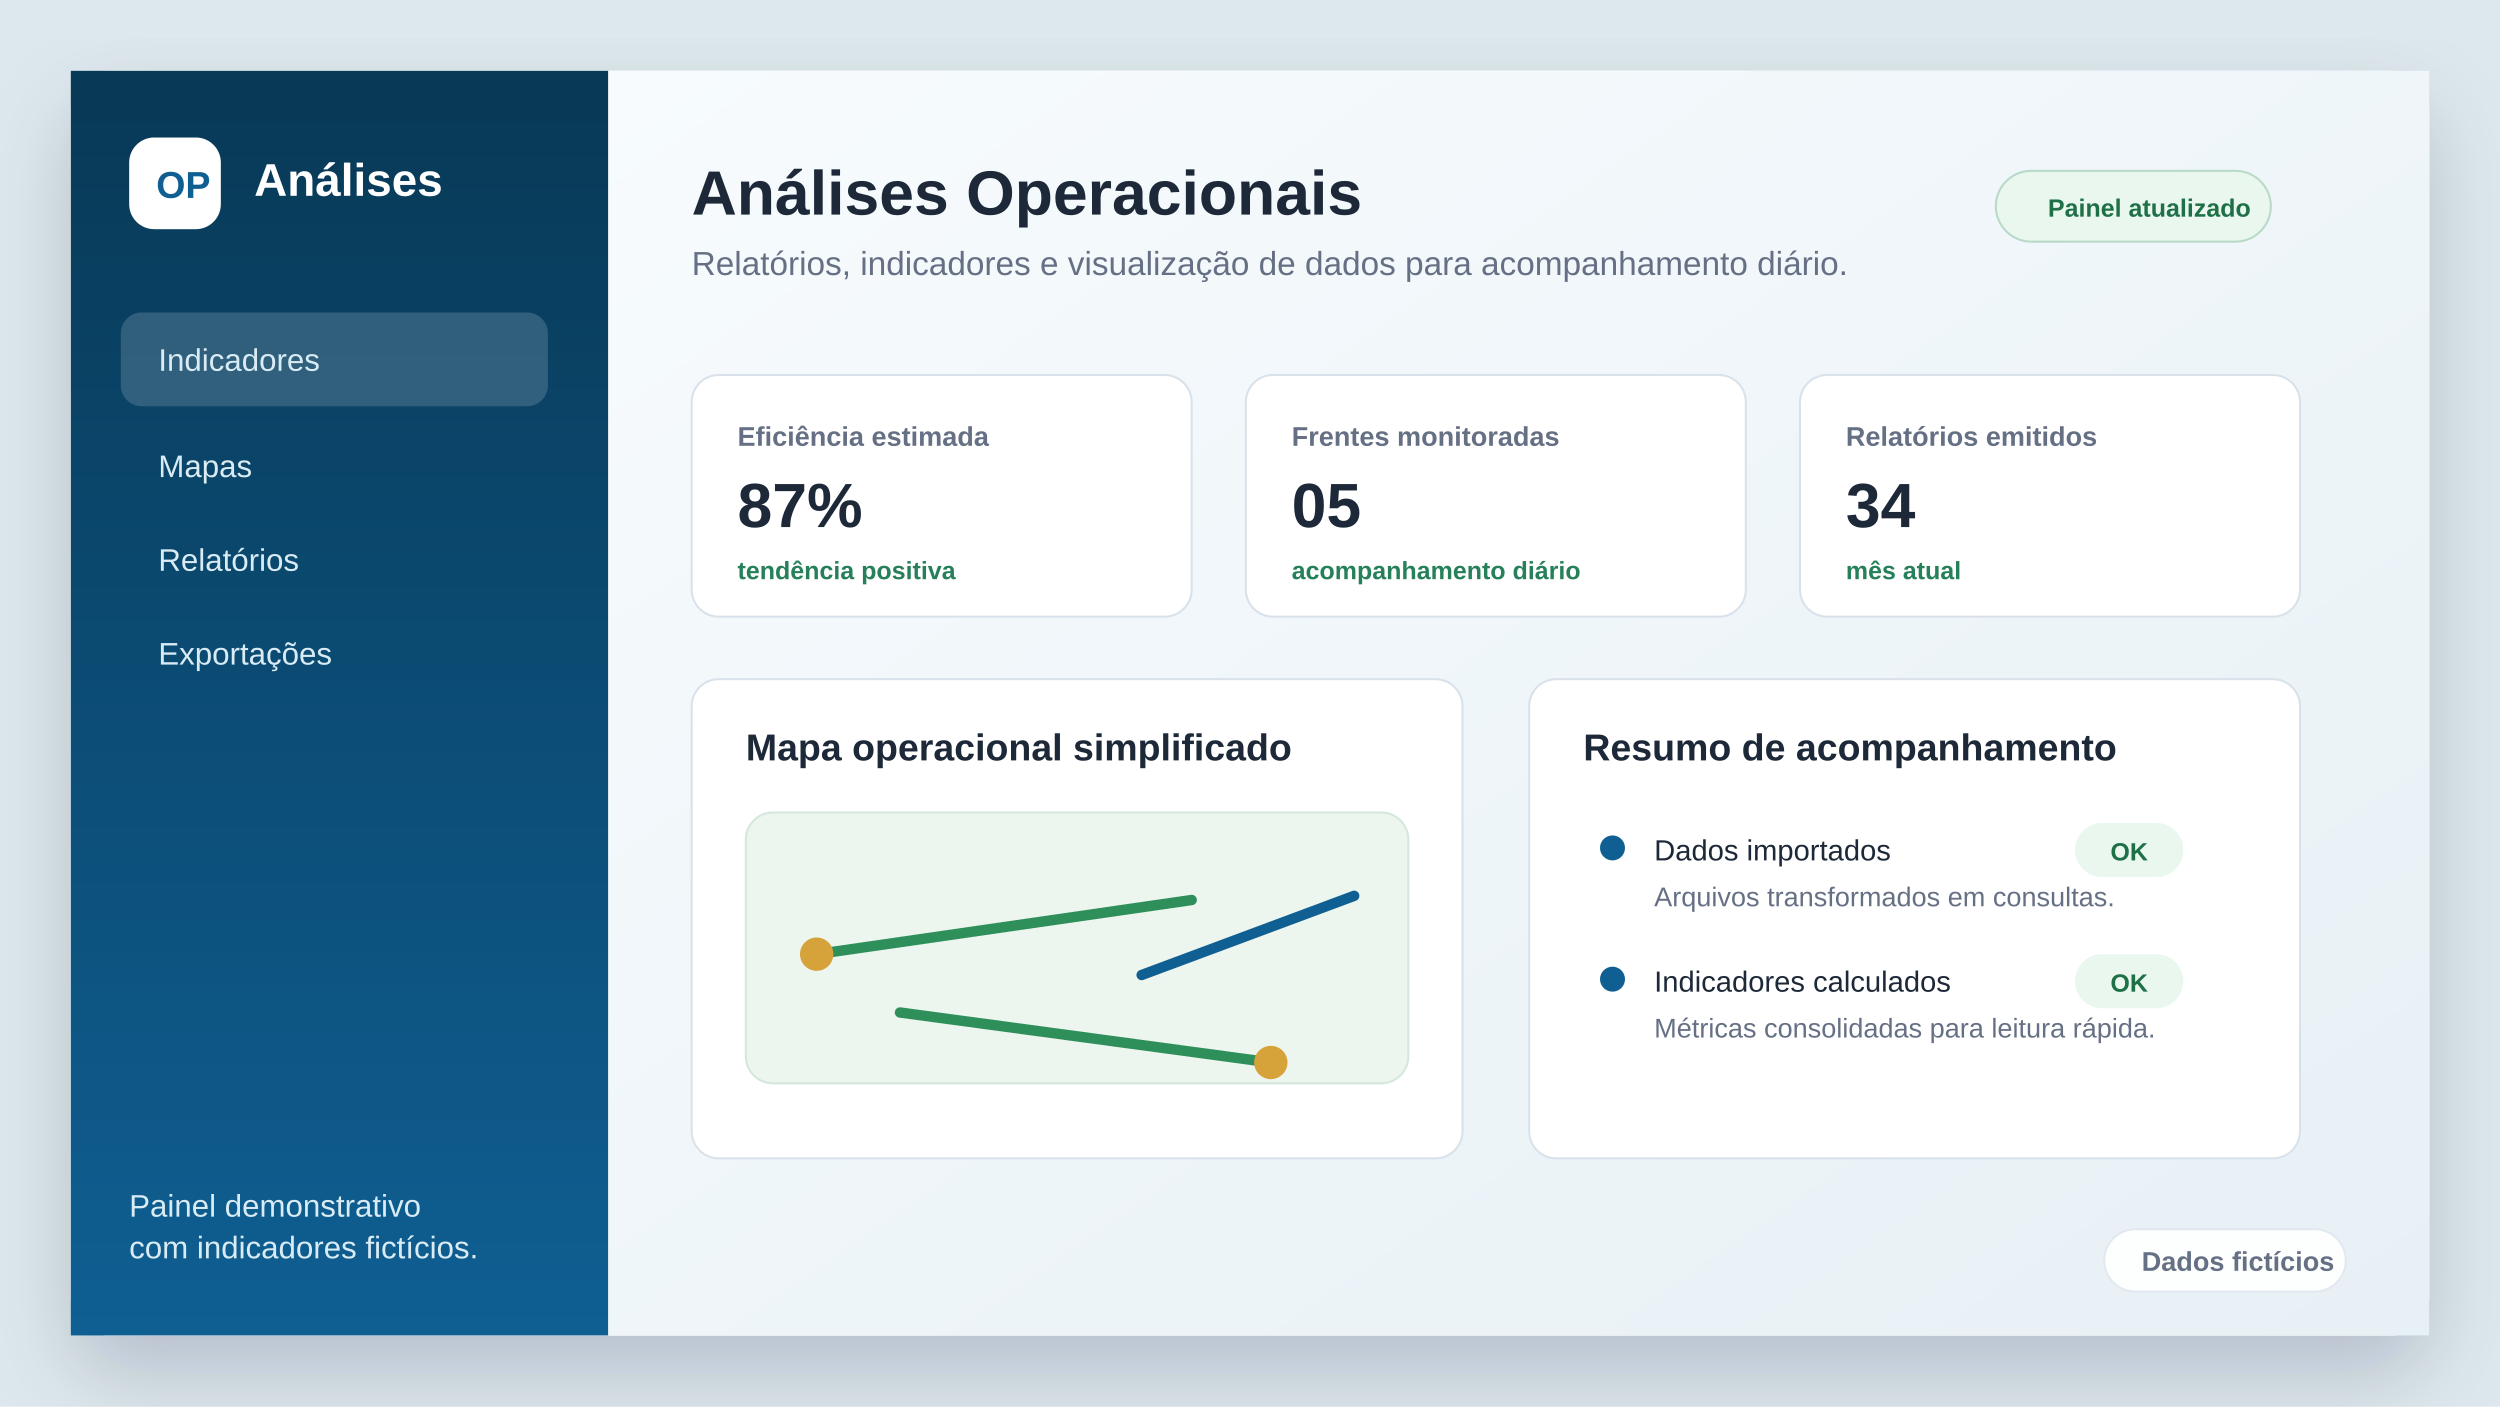
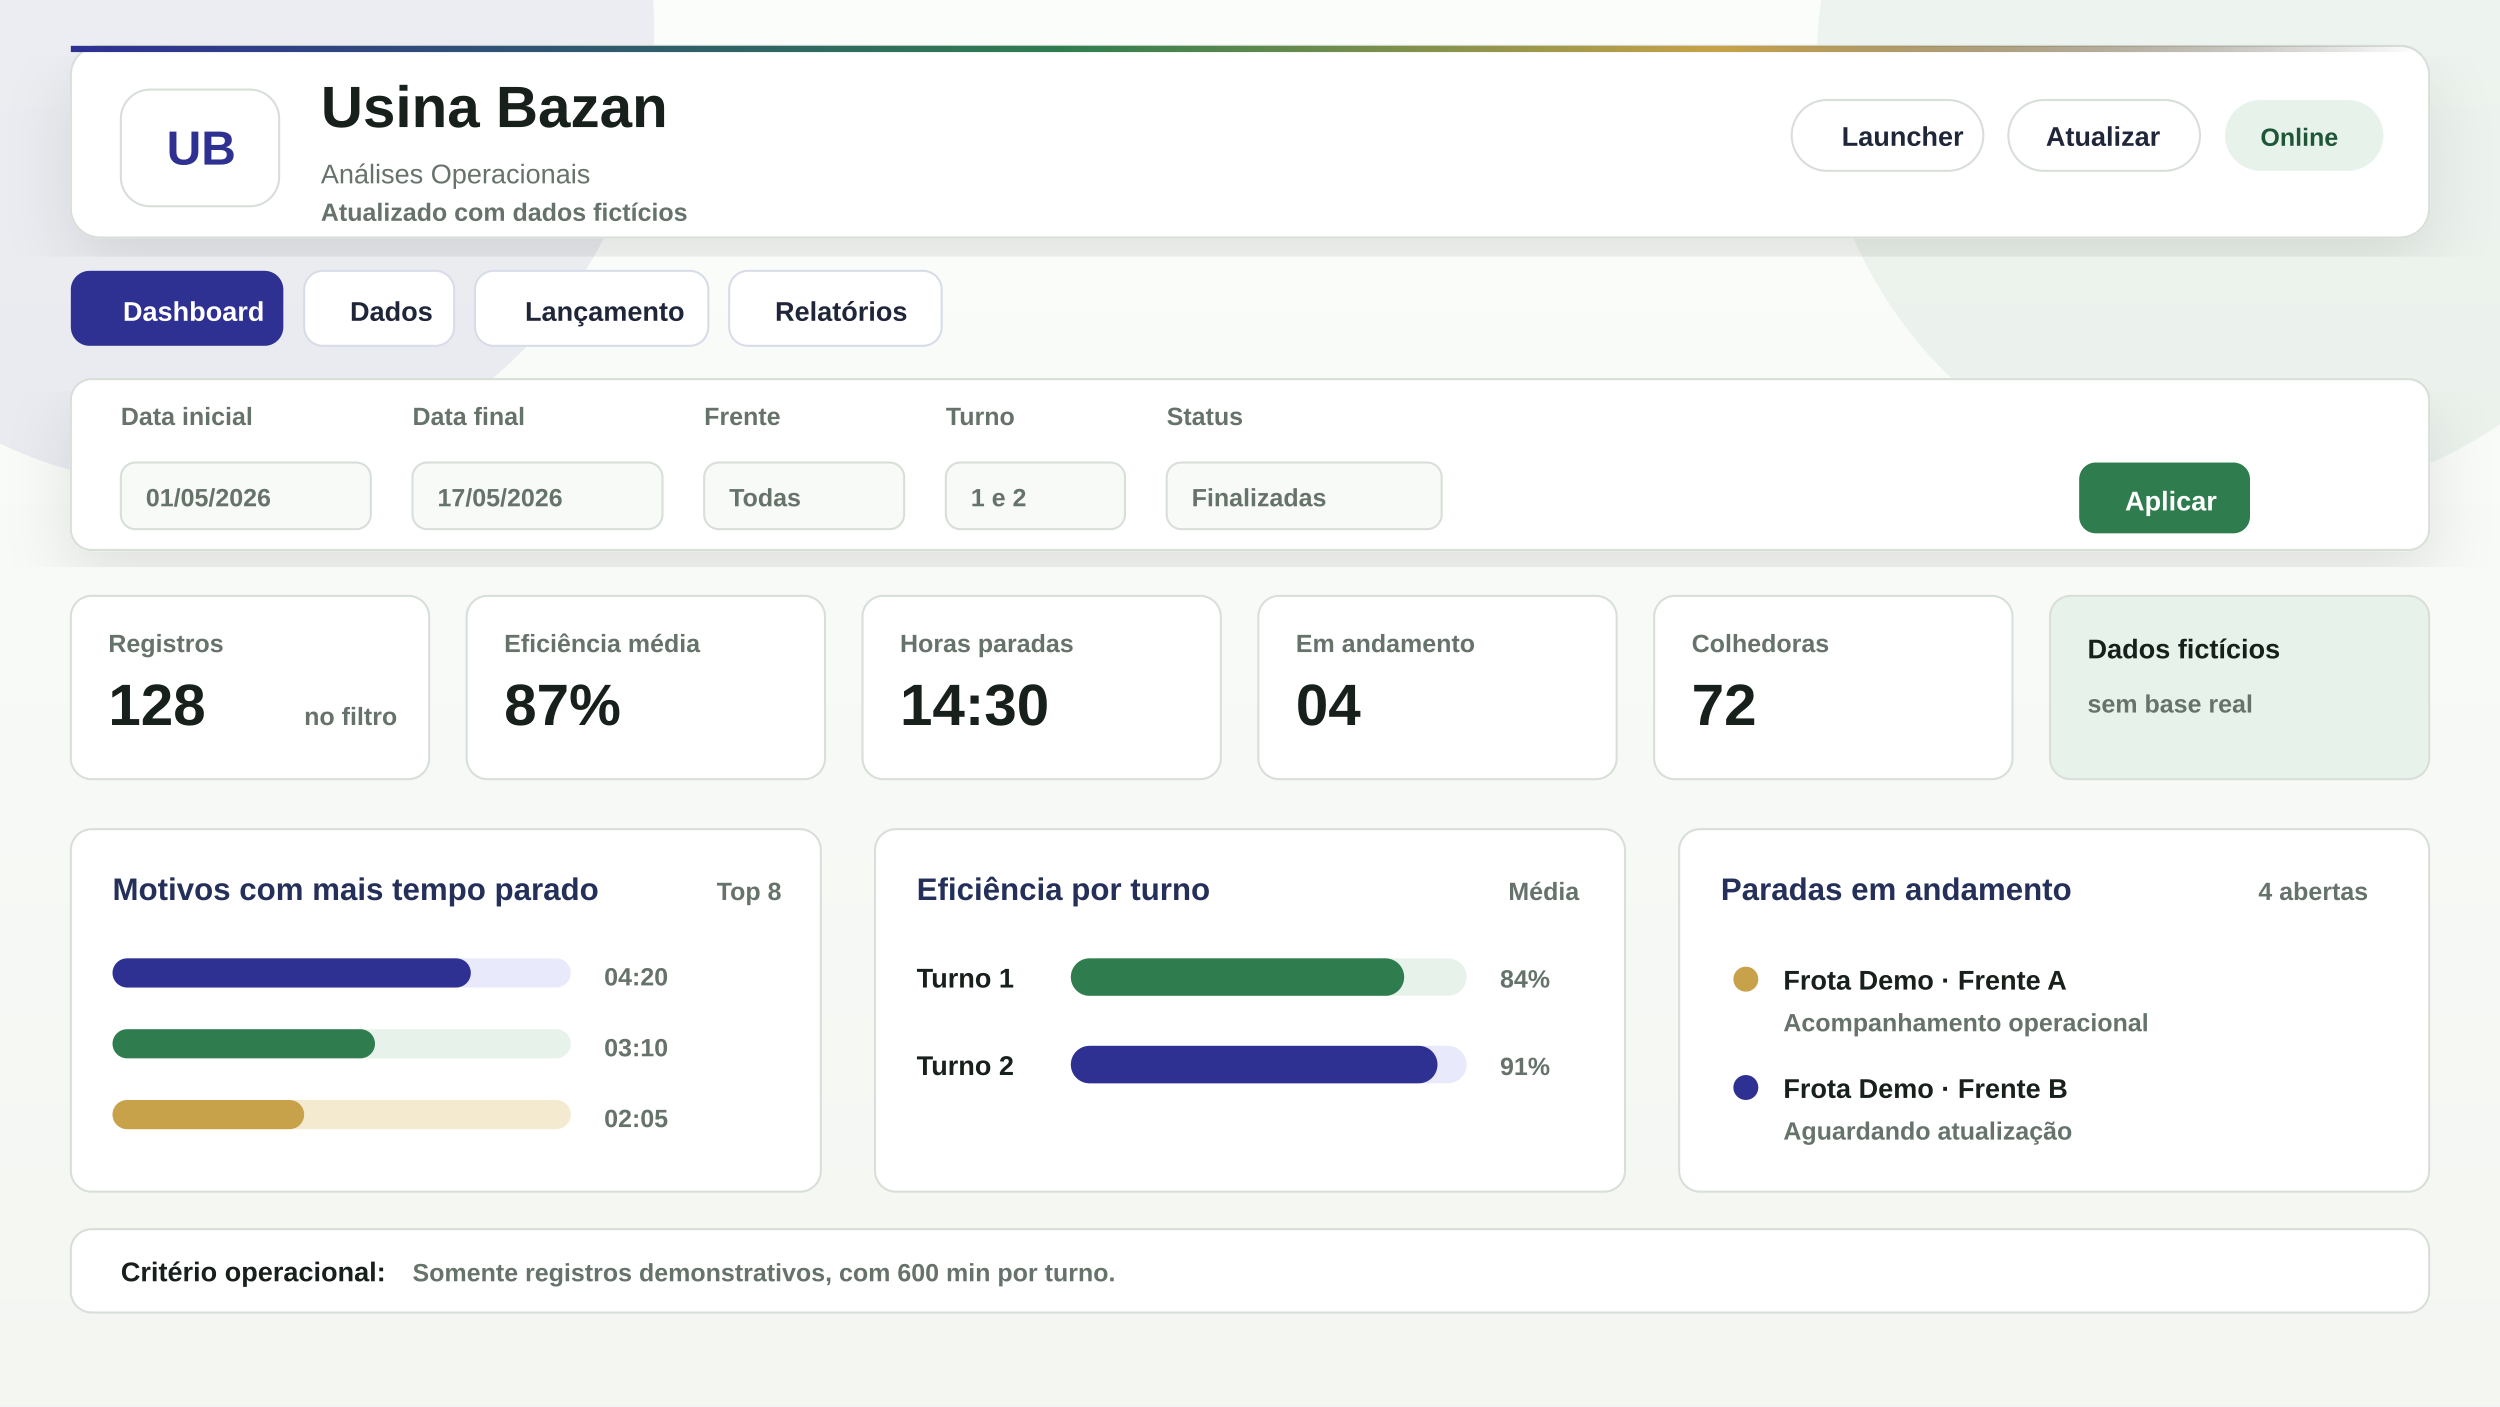
- <svg xmlns="http://www.w3.org/2000/svg" width="1200" height="675" viewBox="0 0 1200 675" role="img" aria-label="Tela demonstrativa do painel de análises operacionais">
+ <svg xmlns="http://www.w3.org/2000/svg" width="1200" height="675" viewBox="0 0 1200 675" role="img" aria-label="Tela demonstrativa das análises operacionais">
  <defs>
-     <linearGradient id="bg" x1="0" x2="1" y1="0" y2="1">
-       <stop offset="0" stop-color="#f7fbfd" />
-       <stop offset="1" stop-color="#e7f0f5" />
+     <linearGradient id="bg" x1="0" x2="0" y1="0" y2="1">
+       <stop offset="0" stop-color="#fbfdfb" />
+       <stop offset="1" stop-color="#f4f6f2" />
    </linearGradient>
-     <linearGradient id="side" x1="0" x2="0" y1="0" y2="1">
-       <stop offset="0" stop-color="#083956" />
-       <stop offset="1" stop-color="#0f5f93" />
+     <linearGradient id="accent" x1="0" x2="1">
+       <stop offset="0" stop-color="#2f3192" />
+       <stop offset="0.42" stop-color="#2f7d4f" />
+       <stop offset="0.70" stop-color="#c8a24a" />
+       <stop offset="1" stop-color="transparent" />
    </linearGradient>
-     <filter id="shadow" x="-20%" y="-20%" width="140%" height="140%">
-       <feDropShadow dx="0" dy="18" stdDeviation="20" flood-color="#101828" flood-opacity="0.18" />
+     <filter id="shadow">
+       <feDropShadow dx="0" dy="14" stdDeviation="16" flood-color="#171b1f" flood-opacity="0.10" />
    </filter>
-     <style>.title{font:700 30px 'Segoe UI',Arial,sans-serif;fill:#1d2939}.sub{font:400 16px 'Segoe UI',Arial,sans-serif;fill:#667085}.nav{font:500 15px 'Segoe UI',Arial,sans-serif;fill:#d9ecf5}.metric-label{font:600 13px 'Segoe UI',Arial,sans-serif;fill:#667085}.metric{font:800 30px 'Segoe UI',Arial,sans-serif;fill:#1d2939}.hint{font:700 12px 'Segoe UI',Arial,sans-serif;fill:#26805a}.panel{font:700 18px 'Segoe UI',Arial,sans-serif;fill:#1d2939}.body{font:500 14px 'Segoe UI',Arial,sans-serif;fill:#1d2939}.muted{font:400 13px 'Segoe UI',Arial,sans-serif;fill:#667085}.badge{font:700 12px 'Segoe UI',Arial,sans-serif;fill:#1e7047}.mark{font:800 18px 'Segoe UI',Arial,sans-serif;fill:#0f5f93}.brand{font:700 22px 'Segoe UI',Arial,sans-serif;fill:white}</style>
+     <style>.h1{font:750 28px 'Segoe UI',Arial,sans-serif;fill:#17201b}.h2{font:800 15px 'Segoe UI',Arial,sans-serif;fill:#24305a}.h3{font:750 15px 'Segoe UI',Arial,sans-serif;fill:#17201b}.p{font:400 13px 'Segoe UI',Arial,sans-serif;fill:#66736b}.small{font:600 12px 'Segoe UI',Arial,sans-serif;fill:#66736b}.tab{font:850 13px 'Segoe UI',Arial,sans-serif;fill:#20263a}.tabOn{font:850 13px 'Segoe UI',Arial,sans-serif;fill:#fff}.label{font:700 12px 'Segoe UI',Arial,sans-serif;fill:#66736b}.value{font:850 28px 'Segoe UI',Arial,sans-serif;fill:#17201b}.badge{font:850 12px 'Segoe UI',Arial,sans-serif;fill:#1f5638}.btn{font:850 13px 'Segoe UI',Arial,sans-serif;fill:#fff}.brand{font:900 23px 'Segoe UI',Arial,sans-serif;fill:#2f3192}.body{font:650 13px 'Segoe UI',Arial,sans-serif;fill:#17201b}</style>
  </defs>
-   <rect width="1200" height="675" fill="#dde8ee" />
-   <rect x="34" y="34" width="1132" height="607" rx="18" fill="white" filter="url(#shadow)" />
-   <rect x="34" y="34" width="258" height="607" fill="url(#side)" />
-   <rect x="62" y="66" width="44" height="44" rx="12" fill="white" />
-   <text x="75" y="95" class="mark">OP</text>
-   <text x="122" y="94" class="brand">Análises</text>
-   <rect x="58" y="150" width="205" height="45" rx="10" fill="white" opacity="0.16" />
-   <text x="76" y="178" class="nav" fill="white">Indicadores</text>
-   <text x="76" y="229" class="nav">Mapas</text>
-   <text x="76" y="274" class="nav">Relatórios</text>
-   <text x="76" y="319" class="nav">Exportações</text>
-   <text x="62" y="584" class="nav" font-size="13">Painel demonstrativo</text>
-   <text x="62" y="604" class="nav" font-size="13">com indicadores fictícios.</text>
-   <rect x="292" y="34" width="874" height="607" fill="url(#bg)" />
-   <text x="332" y="103" class="title">Análises Operacionais</text>
-   <text x="332" y="132" class="sub">Relatórios, indicadores e visualização de dados para acompanhamento diário.</text>
-   <rect x="958" y="82" width="132" height="34" rx="17" fill="#e9f7ef" stroke="#b9d9c9" />
-   <text x="983" y="104" class="badge">Painel atualizado</text>
-   <g>
-     <rect x="332" y="180" width="240" height="116" rx="13" fill="white" stroke="#d9e2ea" />
-     <text x="354" y="214" class="metric-label">Eficiência estimada</text>
-     <text x="354" y="253" class="metric">87%</text>
-     <text x="354" y="278" class="hint">tendência positiva</text>
+   <rect width="1200" height="675" fill="url(#bg)" />
+   <circle cx="94" cy="14" r="220" fill="#2f3192" opacity="0.08" />
+   <circle cx="1082" cy="30" r="210" fill="#2f7d4f" opacity="0.07" />
+   <rect x="34" y="22" width="1132" height="92" rx="14" fill="#ffffff" stroke="#d8ded8" filter="url(#shadow)" />
+   <rect x="34" y="22" width="1132" height="3" fill="url(#accent)" />
+   <rect x="58" y="43" width="76" height="56" rx="14" fill="#ffffff" stroke="#d8ded8" />
+   <text x="80" y="79" class="brand">UB</text>
+   <text x="154" y="61" class="h1">Usina Bazan</text>
+   <text x="154" y="88" class="p">Análises Operacionais</text>
+   <text x="154" y="106" class="small">Atualizado com dados fictícios</text>
+   <rect x="860" y="48" width="92" height="34" rx="17" fill="#ffffff" stroke="#d8ded8" />
+   <text x="884" y="70" class="tab">Launcher</text>
+   <rect x="964" y="48" width="92" height="34" rx="17" fill="#ffffff" stroke="#d8ded8" />
+   <text x="982" y="70" class="tab">Atualizar</text>
+   <rect x="1068" y="48" width="76" height="34" rx="17" fill="#e7f2ea" />
+   <text x="1085" y="70" class="badge">Online</text>
+   <g transform="translate(34 130)">
+     <rect x="0" y="0" width="102" height="36" rx="9" fill="#2f3192" />
+     <text x="25" y="24" class="tabOn">Dashboard</text>
+     <rect x="112" y="0" width="72" height="36" rx="9" fill="#fff" stroke="#d7dce8" />
+     <text x="134" y="24" class="tab">Dados</text>
+     <rect x="194" y="0" width="112" height="36" rx="9" fill="#fff" stroke="#d7dce8" />
+     <text x="218" y="24" class="tab">Lançamento</text>
+     <rect x="316" y="0" width="102" height="36" rx="9" fill="#fff" stroke="#d7dce8" />
+     <text x="338" y="24" class="tab">Relatórios</text>
  </g>
-   <g>
-     <rect x="598" y="180" width="240" height="116" rx="13" fill="white" stroke="#d9e2ea" />
-     <text x="620" y="214" class="metric-label">Frentes monitoradas</text>
-     <text x="620" y="253" class="metric">05</text>
-     <text x="620" y="278" class="hint">acompanhamento diário</text>
+   <rect x="34" y="182" width="1132" height="82" rx="10" fill="#ffffff" stroke="#d8ded8" filter="url(#shadow)" />
+   <g transform="translate(58 204)">
+     <text class="label">Data inicial</text>
+     <rect y="18" width="120" height="32" rx="7" fill="#f8faf7" stroke="#d8ded8" />
+     <text x="12" y="39" class="small">01/05/2026</text>
+     <text x="140" class="label">Data final</text>
+     <rect x="140" y="18" width="120" height="32" rx="7" fill="#f8faf7" stroke="#d8ded8" />
+     <text x="152" y="39" class="small">17/05/2026</text>
+     <text x="280" class="label">Frente</text>
+     <rect x="280" y="18" width="96" height="32" rx="7" fill="#f8faf7" stroke="#d8ded8" />
+     <text x="292" y="39" class="small">Todas</text>
+     <text x="396" class="label">Turno</text>
+     <rect x="396" y="18" width="86" height="32" rx="7" fill="#f8faf7" stroke="#d8ded8" />
+     <text x="408" y="39" class="small">1 e 2</text>
+     <text x="502" class="label">Status</text>
+     <rect x="502" y="18" width="132" height="32" rx="7" fill="#f8faf7" stroke="#d8ded8" />
+     <text x="514" y="39" class="small">Finalizadas</text>
+     <rect x="940" y="18" width="82" height="34" rx="8" fill="#2f7d4f" />
+     <text x="962" y="41" class="btn">Aplicar</text>
  </g>
-   <g>
-     <rect x="864" y="180" width="240" height="116" rx="13" fill="white" stroke="#d9e2ea" />
-     <text x="886" y="214" class="metric-label">Relatórios emitidos</text>
-     <text x="886" y="253" class="metric">34</text>
-     <text x="886" y="278" class="hint">mês atual</text>
+   <g transform="translate(34 286)">
+     <rect width="172" height="88" rx="10" fill="#ffffff" stroke="#d8ded8" />
+     <text x="18" y="27" class="label">Registros</text>
+     <text x="18" y="62" class="value">128</text>
+     <text x="112" y="62" class="small">no filtro</text>
+     <rect x="190" width="172" height="88" rx="10" fill="#ffffff" stroke="#d8ded8" />
+     <text x="208" y="27" class="label">Eficiência média</text>
+     <text x="208" y="62" class="value" fill="#1f5638">87%</text>
+     <rect x="380" width="172" height="88" rx="10" fill="#ffffff" stroke="#d8ded8" />
+     <text x="398" y="27" class="label">Horas paradas</text>
+     <text x="398" y="62" class="value" fill="#20246f">14:30</text>
+     <rect x="570" width="172" height="88" rx="10" fill="#ffffff" stroke="#d8ded8" />
+     <text x="588" y="27" class="label">Em andamento</text>
+     <text x="588" y="62" class="value" fill="#a17114">04</text>
+     <rect x="760" width="172" height="88" rx="10" fill="#ffffff" stroke="#d8ded8" />
+     <text x="778" y="27" class="label">Colhedoras</text>
+     <text x="778" y="62" class="value">72</text>
+     <rect x="950" width="182" height="88" rx="10" fill="#e7f2ea" stroke="#d8ded8" />
+     <text x="968" y="30" class="body">Dados fictícios</text>
+     <text x="968" y="56" class="small">sem base real</text>
  </g>
-   <rect x="332" y="326" width="370" height="230" rx="13" fill="white" stroke="#d9e2ea" />
-   <text x="358" y="365" class="panel">Mapa operacional simplificado</text>
-   <rect x="358" y="390" width="318" height="130" rx="13" fill="#edf5ef" stroke="#d5e7dc" />
-   <line x1="392" y1="458" x2="572" y2="432" stroke="#2f8f5b" stroke-width="5" stroke-linecap="round" />
-   <line x1="432" y1="486" x2="610" y2="510" stroke="#2f8f5b" stroke-width="5" stroke-linecap="round" />
-   <line x1="548" y1="468" x2="650" y2="430" stroke="#0f5f93" stroke-width="5" stroke-linecap="round" />
-   <circle cx="392" cy="458" r="8" fill="#d6a23a" />
-   <circle cx="610" cy="510" r="8" fill="#d6a23a" />
-   <rect x="734" y="326" width="370" height="230" rx="13" fill="white" stroke="#d9e2ea" />
-   <text x="760" y="365" class="panel">Resumo de acompanhamento</text>
-   <circle cx="774" cy="407" r="6" fill="#0f5f93" />
-   <text x="794" y="413" class="body">Dados importados</text>
-   <text x="794" y="435" class="muted">Arquivos transformados em consultas.</text>
-   <rect x="996" y="395" width="52" height="26" rx="13" fill="#e9f7ef" />
-   <text x="1013" y="413" class="badge">OK</text>
-   <circle cx="774" cy="470" r="6" fill="#0f5f93" />
-   <text x="794" y="476" class="body">Indicadores calculados</text>
-   <text x="794" y="498" class="muted">Métricas consolidadas para leitura rápida.</text>
-   <rect x="996" y="458" width="52" height="26" rx="13" fill="#e9f7ef" />
-   <text x="1013" y="476" class="badge">OK</text>
-   <rect x="1010" y="590" width="116" height="30" rx="15" fill="white" fill-opacity="0.9" stroke="#e3e8ef" />
-   <text x="1028" y="610" class="metric-label">Dados fictícios</text>
+   <g transform="translate(34 398)">
+     <rect width="360" height="174" rx="10" fill="#ffffff" stroke="#d8ded8" />
+     <text x="20" y="34" class="h2">Motivos com mais tempo parado</text>
+     <text x="310" y="34" class="small">Top 8</text>
+     <rect x="20" y="62" width="220" height="14" rx="7" fill="#e8eafb" />
+     <rect x="20" y="62" width="172" height="14" rx="7" fill="#2f3192" />
+     <text x="256" y="75" class="small">04:20</text>
+     <rect x="20" y="96" width="220" height="14" rx="7" fill="#e7f2ea" />
+     <rect x="20" y="96" width="126" height="14" rx="7" fill="#2f7d4f" />
+     <text x="256" y="109" class="small">03:10</text>
+     <rect x="20" y="130" width="220" height="14" rx="7" fill="#f4ead0" />
+     <rect x="20" y="130" width="92" height="14" rx="7" fill="#c8a24a" />
+     <text x="256" y="143" class="small">02:05</text>
+     <rect x="386" width="360" height="174" rx="10" fill="#ffffff" stroke="#d8ded8" />
+     <text x="406" y="34" class="h2">Eficiência por turno</text>
+     <text x="690" y="34" class="small">Média</text>
+     <text x="406" y="76" class="body">Turno 1</text>
+     <rect x="480" y="62" width="190" height="18" rx="9" fill="#e7f2ea" />
+     <rect x="480" y="62" width="160" height="18" rx="9" fill="#2f7d4f" />
+     <text x="686" y="76" class="small">84%</text>
+     <text x="406" y="118" class="body">Turno 2</text>
+     <rect x="480" y="104" width="190" height="18" rx="9" fill="#e8eafb" />
+     <rect x="480" y="104" width="176" height="18" rx="9" fill="#2f3192" />
+     <text x="686" y="118" class="small">91%</text>
+     <rect x="772" width="360" height="174" rx="10" fill="#ffffff" stroke="#d8ded8" />
+     <text x="792" y="34" class="h2">Paradas em andamento</text>
+     <text x="1050" y="34" class="small">4 abertas</text>
+     <circle cx="804" cy="72" r="6" fill="#c8a24a" />
+     <text x="822" y="77" class="body">Frota Demo · Frente A</text>
+     <text x="822" y="97" class="small">Acompanhamento operacional</text>
+     <circle cx="804" cy="124" r="6" fill="#2f3192" />
+     <text x="822" y="129" class="body">Frota Demo · Frente B</text>
+     <text x="822" y="149" class="small">Aguardando atualização</text>
+   </g>
+   <rect x="34" y="590" width="1132" height="40" rx="10" fill="#ffffff" stroke="#d8ded8" />
+   <text x="58" y="615" class="body">Critério operacional:</text>
+   <text x="198" y="615" class="small">Somente registros demonstrativos, com 600 min por turno.</text>
</svg>
